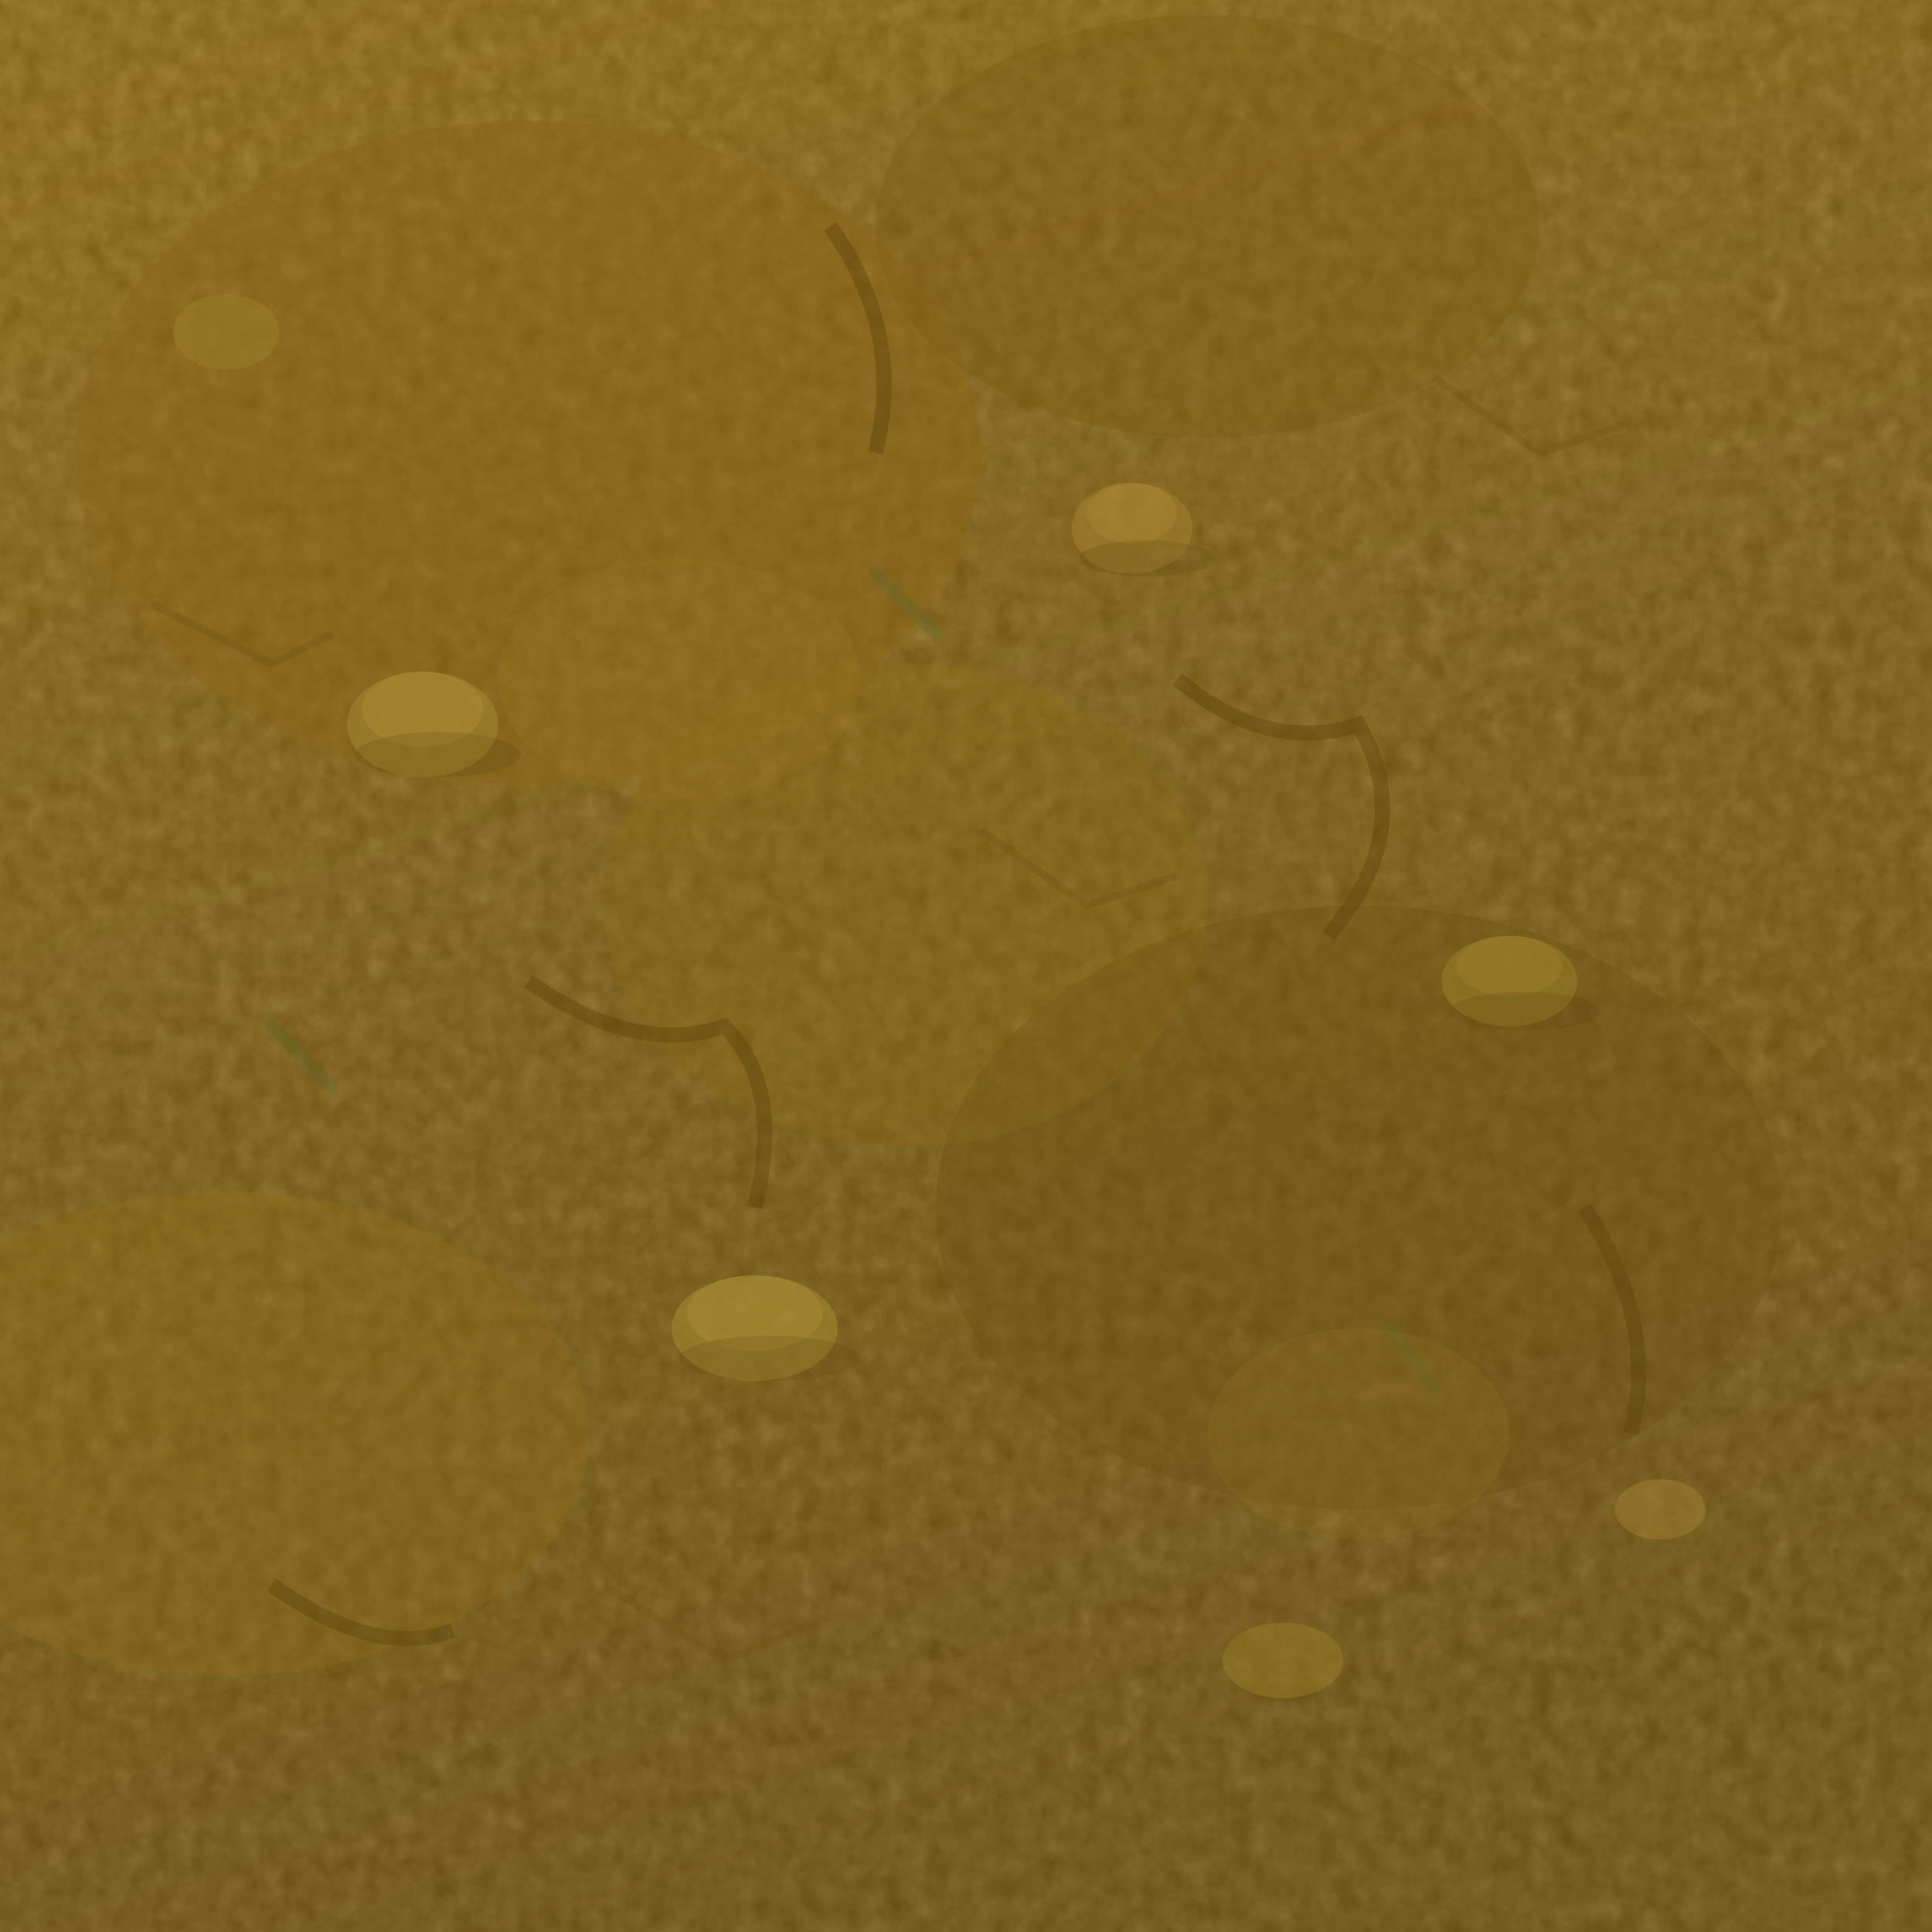
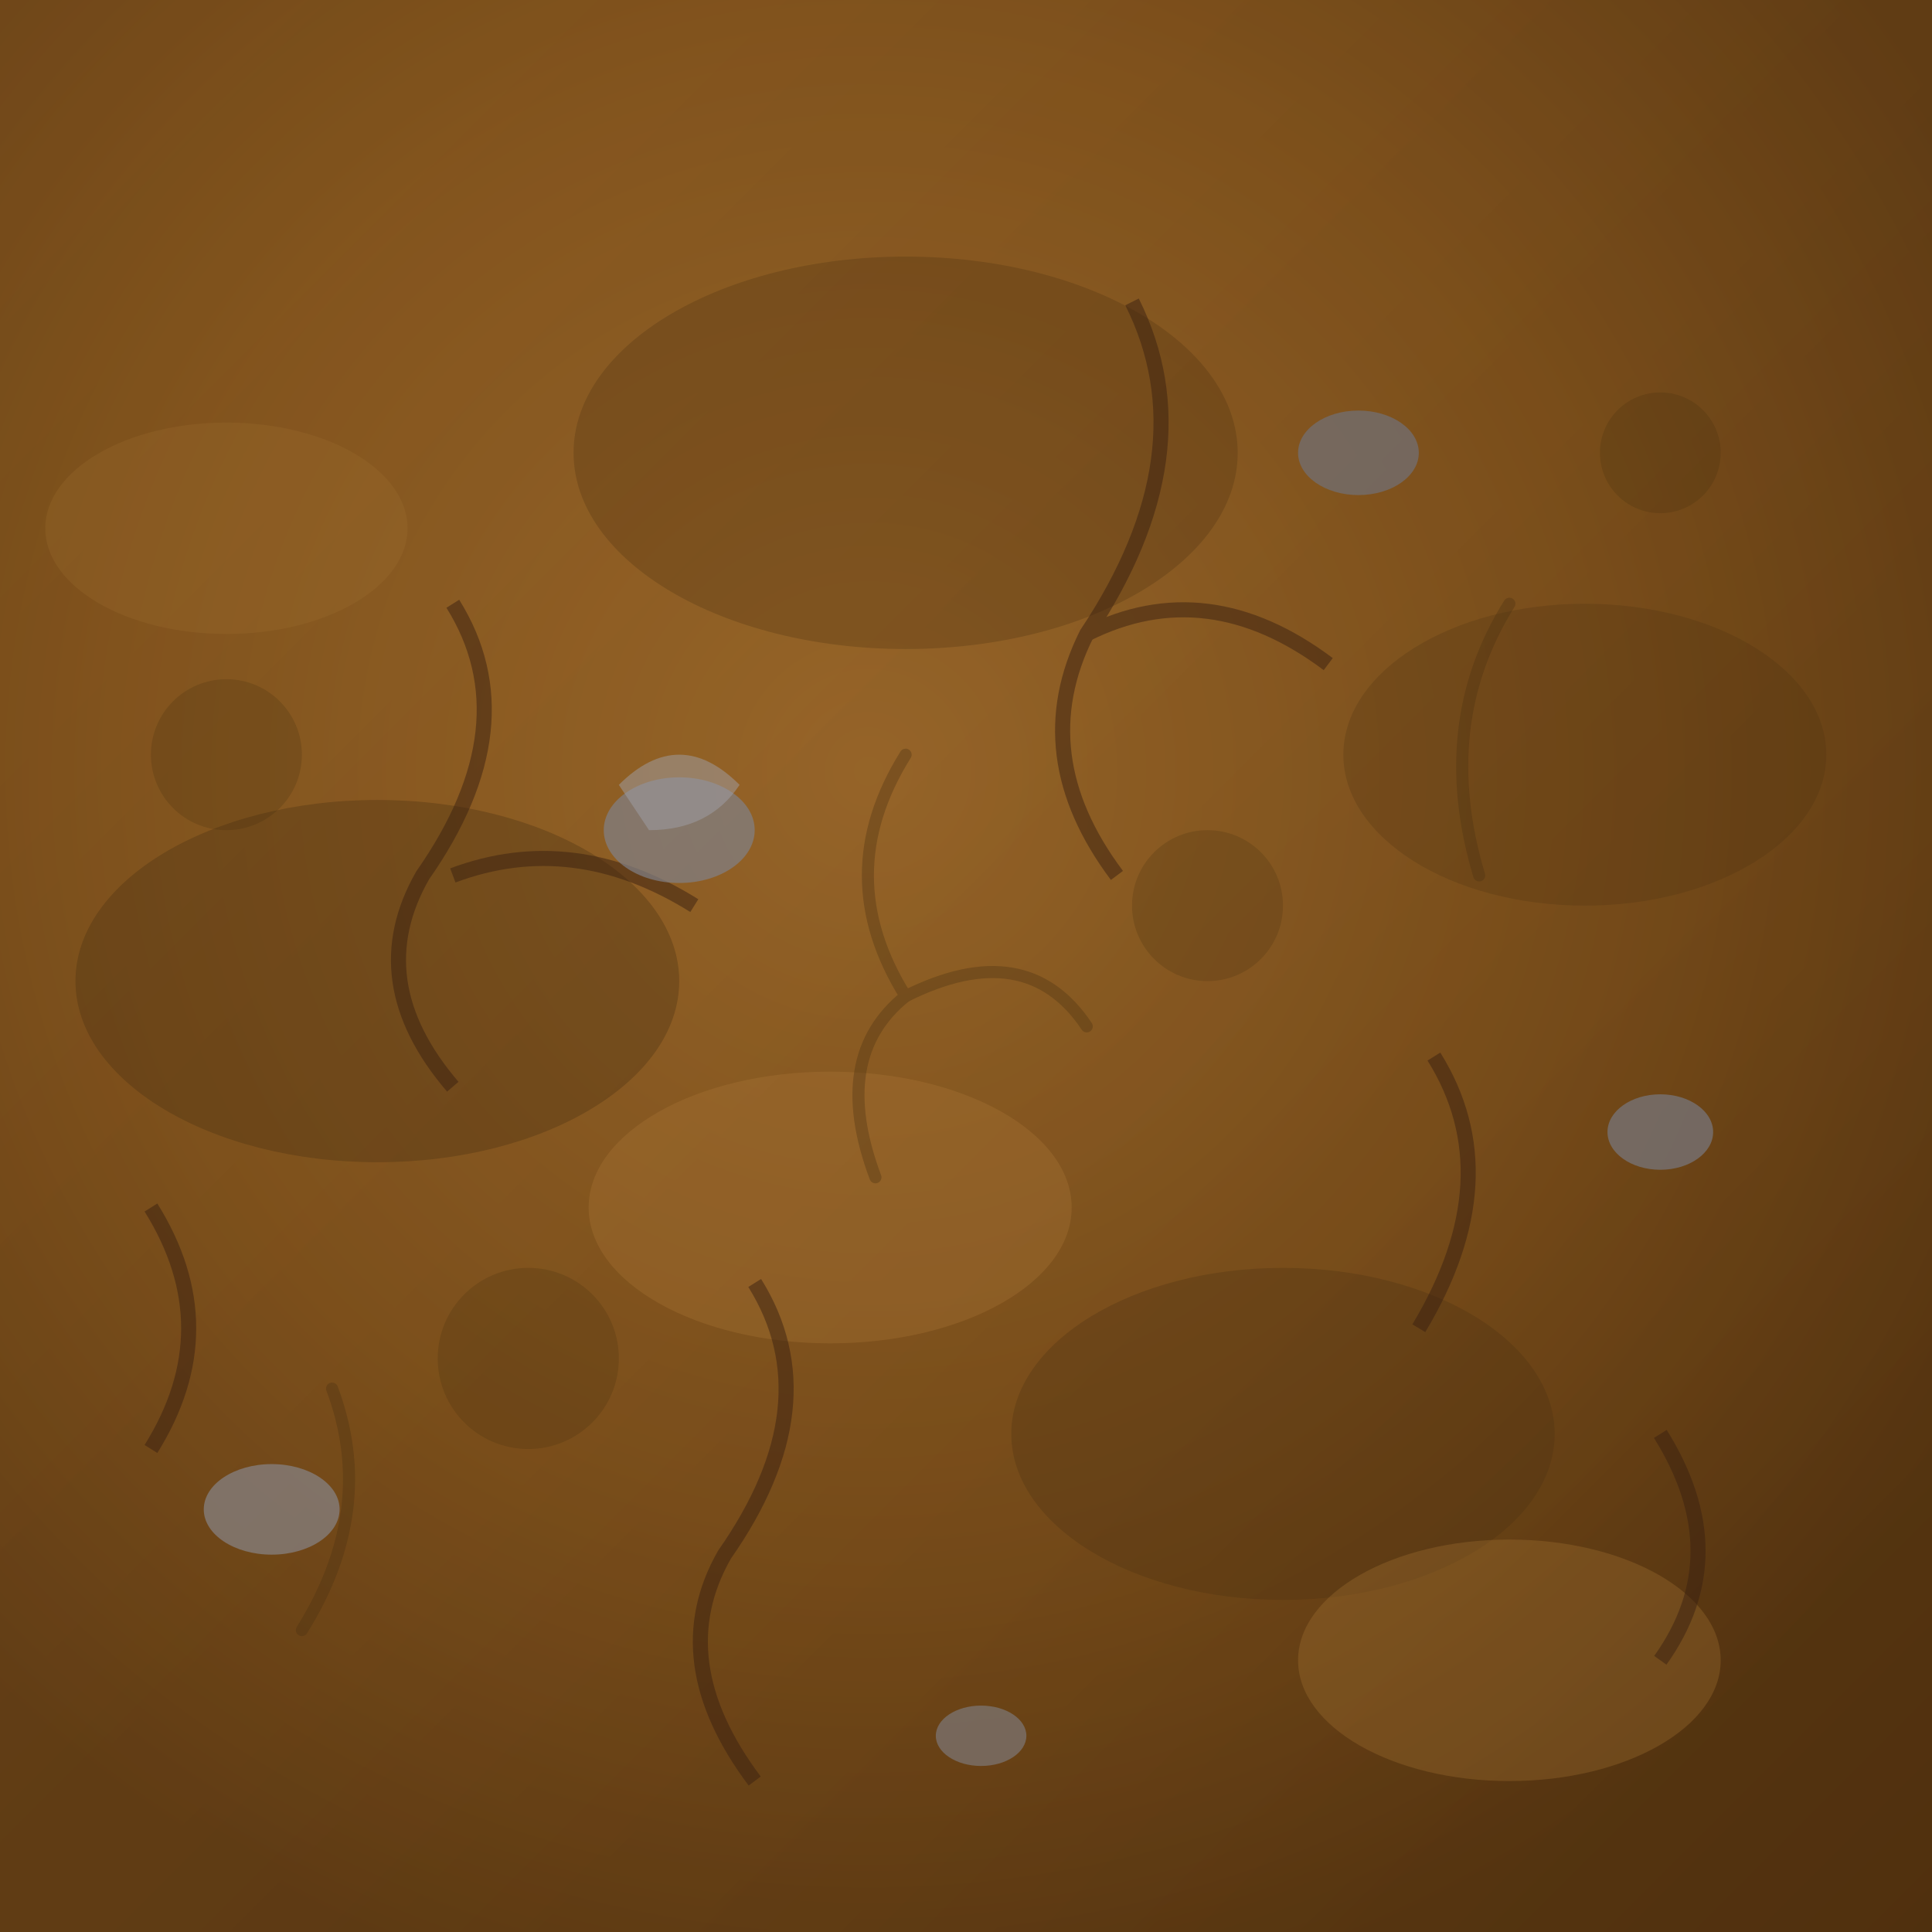
<svg xmlns="http://www.w3.org/2000/svg" width="128" height="128" viewBox="0 0 128 128">
  <defs>
-     <linearGradient id="dBase" x1="0" y1="0" x2="0.3" y2="1">
-       <stop offset="0%" stop-color="#9a7518" />
-       <stop offset="100%" stop-color="#7a5c12" />
+     <radialGradient id="dBase" cx="45%" cy="40%" r="65%">
+       <stop offset="0%" stop-color="#9a6828" />
+       <stop offset="60%" stop-color="#7a4e18" />
+       <stop offset="100%" stop-color="#5a3810" />
+     </radialGradient>
+     <linearGradient id="dSun" x1="0" y1="0" x2="1" y2="1">
+       <stop offset="0%" stop-color="#c08040" stop-opacity="0.15" />
+       <stop offset="100%" stop-color="#301808" stop-opacity="0.25" />
    </linearGradient>
-     <filter id="dnoise" x="0" y="0" width="100%" height="100%">
-       <feTurbulence type="fractalNoise" baseFrequency="0.7" numOctaves="3" seed="7" />
-       <feColorMatrix type="saturate" values="0" />
-       <feBlend in="SourceGraphic" mode="soft-light" />
-     </filter>
  </defs>
  <rect width="128" height="128" fill="url(#dBase)" />
-   <rect width="128" height="128" filter="url(#dnoise)" opacity="0.18" />
-   <ellipse cx="35" cy="30" rx="30" ry="22" fill="#8a6516" opacity="0.4" />
-   <ellipse cx="90" cy="80" rx="28" ry="20" fill="#6a5010" opacity="0.35" />
-   <ellipse cx="15" cy="95" rx="24" ry="16" fill="#907018" opacity="0.3" />
-   <ellipse cx="80" cy="15" rx="22" ry="14" fill="#7a5812" opacity="0.35" />
-   <ellipse cx="60" cy="60" rx="20" ry="16" fill="#8a6a14" opacity="0.25" />
+   <rect width="128" height="128" fill="url(#dSun)" />
+   <ellipse cx="25" cy="65" rx="20" ry="12" fill="#4a3010" opacity="0.35" />
+   <ellipse cx="85" cy="95" rx="18" ry="11" fill="#4a3010" opacity="0.3" />
+   <ellipse cx="60" cy="30" rx="22" ry="13" fill="#4a3010" opacity="0.28" />
+   <ellipse cx="105" cy="50" rx="16" ry="10" fill="#4a3010" opacity="0.25" />
+   <ellipse cx="55" cy="80" rx="16" ry="9" fill="#b07a38" opacity="0.3" />
+   <ellipse cx="15" cy="35" rx="12" ry="7" fill="#a07030" opacity="0.25" />
+   <ellipse cx="100" cy="110" rx="14" ry="8" fill="#aa7835" opacity="0.3" />
+   <g stroke="#3a2010" stroke-width="1" fill="none" opacity="0.5">
+     <path d="M30,40 Q35,48 28,58 Q24,65 30,72" />
+     <path d="M30,58 Q38,55 46,60" />
+     <path d="M75,20 Q80,30 72,42 Q68,50 74,58" />
+     <path d="M72,42 Q80,38 88,44" />
+     <path d="M50,85 Q55,93 48,103 Q44,110 50,118" />
+     <path d="M95,70 Q100,78 94,88" />
+     <path d="M10,80 Q15,88 10,96" />
+     <path d="M110,95 Q115,103 110,110" />
+   </g>
  <g>
-     <ellipse cx="28" cy="48" rx="5" ry="3.5" fill="#a08530" opacity="0.6" />
-     <ellipse cx="28" cy="47" rx="4" ry="2.5" fill="#b89838" opacity="0.3" />
-     <ellipse cx="29" cy="50" rx="5.5" ry="1.5" fill="#5a4008" opacity="0.2" />
-     <ellipse cx="75" cy="35" rx="4" ry="3" fill="#a08030" opacity="0.55" />
-     <ellipse cx="75" cy="34" rx="3" ry="2" fill="#b89838" opacity="0.25" />
-     <ellipse cx="76" cy="37" rx="4.5" ry="1.2" fill="#5a4008" opacity="0.2" />
-     <ellipse cx="100" cy="65" rx="4.5" ry="3" fill="#988028" opacity="0.55" />
-     <ellipse cx="100" cy="64" rx="3.5" ry="2" fill="#b09030" opacity="0.25" />
-     <ellipse cx="101" cy="67" rx="5" ry="1.3" fill="#5a4008" opacity="0.2" />
-     <ellipse cx="50" cy="88" rx="5.5" ry="3.5" fill="#a08830" opacity="0.6" />
-     <ellipse cx="50" cy="87" rx="4.5" ry="2.5" fill="#b89838" opacity="0.3" />
-     <ellipse cx="51" cy="90" rx="6" ry="1.5" fill="#5a4008" opacity="0.2" />
-     <ellipse cx="15" cy="22" rx="3.5" ry="2.5" fill="#988028" opacity="0.5" />
-     <ellipse cx="110" cy="100" rx="3" ry="2" fill="#a08030" opacity="0.5" />
-     <ellipse cx="85" cy="110" rx="4" ry="2.5" fill="#988028" opacity="0.45" />
+     <ellipse cx="45" cy="55" rx="5" ry="3.5" fill="#808088" opacity="0.7" />
+     <path d="M41,52 Q45,48 49,52 Q47,55 43,55 Z" fill="#a0a0a8" opacity="0.5" />
+     <ellipse cx="90" cy="30" rx="4" ry="2.8" fill="#707078" opacity="0.7" />
+     <ellipse cx="18" cy="100" rx="4.5" ry="3" fill="#888890" opacity="0.65" />
+     <ellipse cx="110" cy="75" rx="3.5" ry="2.5" fill="#787880" opacity="0.7" />
+     <ellipse cx="65" cy="115" rx="3" ry="2" fill="#808088" opacity="0.6" />
  </g>
-   <g stroke="#5a4008" stroke-width="1" opacity="0.4">
-     <path d="M35,65 Q42,70 48,68 Q52,72 50,80" fill="none" />
-     <path d="M78,45 Q84,50 90,48 Q94,55 88,62" fill="none" />
-     <path d="M55,15 Q60,22 58,30" fill="none" />
-     <path d="M105,80 Q110,88 108,95" fill="none" />
-     <path d="M18,105 Q25,110 30,108" fill="none" />
+   <g stroke="#4a3010" stroke-width="0.8" stroke-linecap="round" fill="none" opacity="0.35">
+     <path d="M60,50 Q55,58 60,66 Q55,70 58,78" />
+     <path d="M60,66 Q68,62 72,68" />
+     <path d="M100,40 Q95,48 98,58" />
+     <path d="M20,108 Q25,100 22,92" />
  </g>
-   <g stroke="#6a5010" stroke-width="0.5" opacity="0.3">
-     <path d="M10,40 L18,44 L22,42" fill="none" />
-     <path d="M65,55 L72,60 L78,58" fill="none" />
-     <path d="M40,105 L48,110 L55,107" fill="none" />
-     <path d="M95,25 L102,30 L108,28" fill="none" />
-   </g>
-   <g stroke="#4a6830" stroke-width="0.8" stroke-linecap="round" opacity="0.25">
-     <line x1="62" y1="42" x2="58" y2="38" />
-     <line x1="22" y1="72" x2="18" y2="68" />
-     <line x1="95" y1="92" x2="92" y2="88" />
-   </g>
-   <g fill="#aa8020" opacity="0.15">
-     <ellipse cx="45" cy="45" rx="12" ry="8" />
-     <ellipse cx="90" cy="95" rx="10" ry="7" />
+   <g fill="#3a2808" opacity="0.2">
+     <circle cx="35" cy="90" r="6" />
+     <circle cx="80" cy="60" r="5" />
+     <circle cx="110" cy="30" r="4" />
+     <circle cx="15" cy="50" r="5" />
  </g>
</svg>
